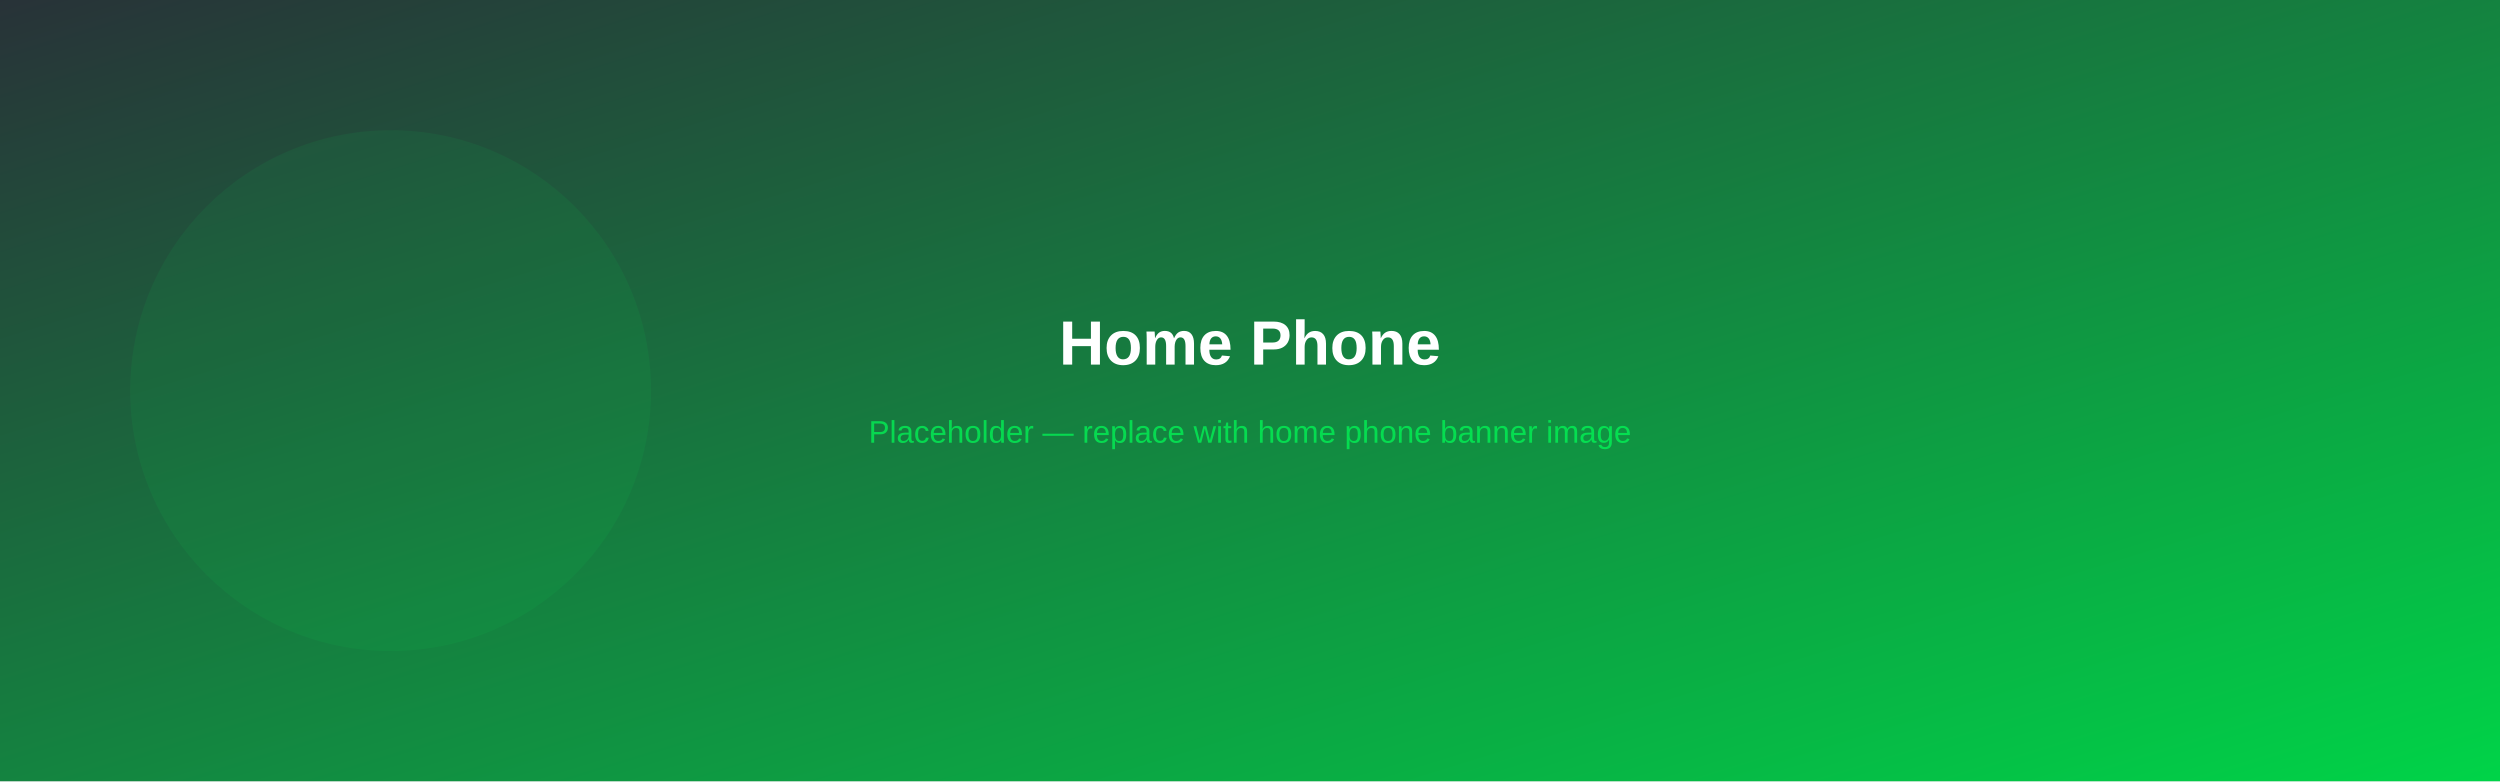
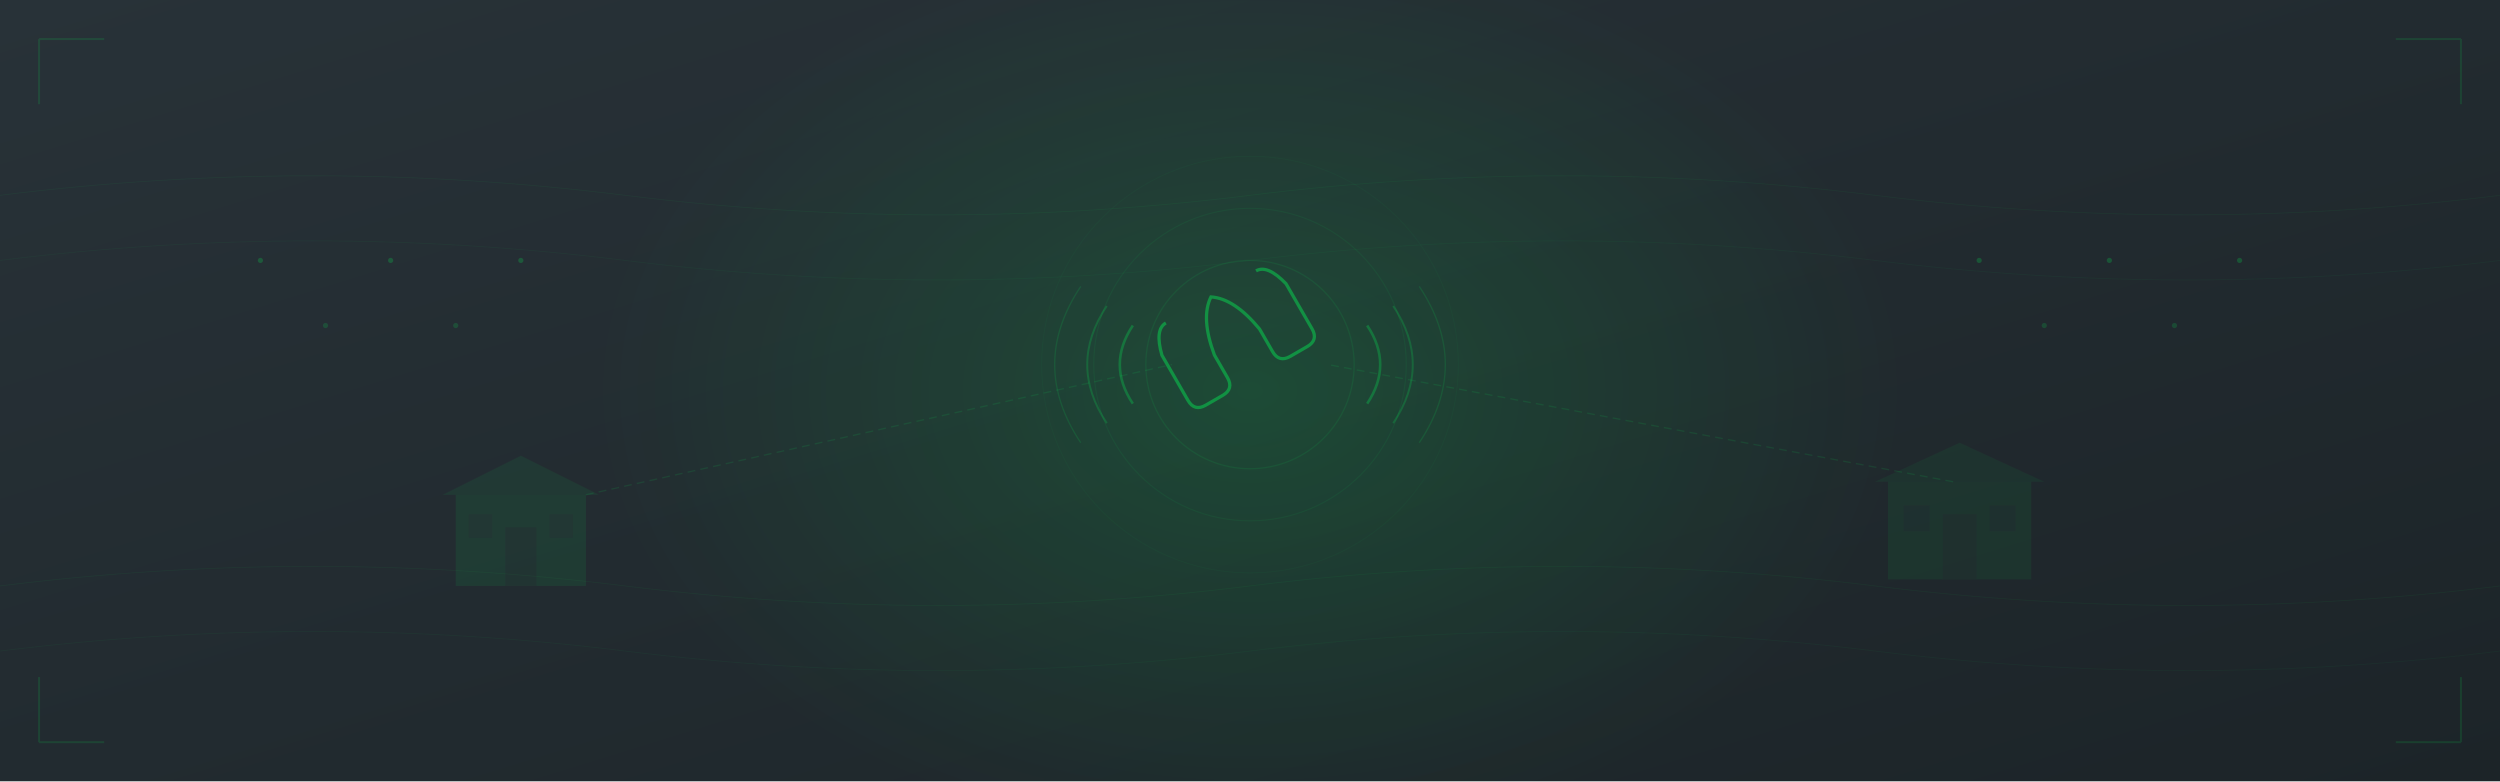
<svg xmlns="http://www.w3.org/2000/svg" viewBox="0 0 1920 600">
  <defs>
-     <linearGradient id="hero-home-phone-bg" x1="0%" y1="0%" x2="100%" y2="100%">
-       <stop offset="0%" style="stop-color:#283238" />
-       <stop offset="100%" style="stop-color:#00D448" />
+     <linearGradient id="hp-bg" x1="0%" y1="0%" x2="100%" y2="100%">
+       <stop offset="0%" stop-color="#283238" />
+       <stop offset="100%" stop-color="#1C2428" />
    </linearGradient>
+     <radialGradient id="hp-warm" cx="50%" cy="50%" r="50%">
+       <stop offset="0%" stop-color="#00FF57" stop-opacity="0.15" />
+       <stop offset="100%" stop-color="#00FF57" stop-opacity="0" />
+     </radialGradient>
  </defs>
-   <rect width="1920" height="600" fill="url(#hero-home-phone-bg)" />
-   <circle cx="300" cy="300" r="200" fill="#00FF57" opacity="0.06" />
-   <text x="960" y="280" font-family="Arial, sans-serif" font-weight="bold" font-size="48" fill="#ffffff" text-anchor="middle">Home Phone</text>
-   <text x="960" y="340" font-family="Arial, sans-serif" font-size="24" fill="#00FF57" text-anchor="middle" opacity="0.7">Placeholder — replace with home phone banner image</text>
+   <rect width="1920" height="600" fill="url(#hp-bg)" />
+   <ellipse cx="960" cy="300" rx="500" ry="350" fill="url(#hp-warm)" />
+   <path d="M0,150 Q240,120 480,150 Q720,180 960,150 Q1200,120 1440,150 Q1680,180 1920,150" fill="none" stroke="#00FF57" stroke-width="0.5" opacity="0.06" />
+   <path d="M0,200 Q240,170 480,200 Q720,230 960,200 Q1200,170 1440,200 Q1680,230 1920,200" fill="none" stroke="#00FF57" stroke-width="0.5" opacity="0.05" />
+   <path d="M0,450 Q240,420 480,450 Q720,480 960,450 Q1200,420 1440,450 Q1680,480 1920,450" fill="none" stroke="#00FF57" stroke-width="0.5" opacity="0.06" />
+   <path d="M0,500 Q240,470 480,500 Q720,530 960,500 Q1200,470 1440,500 Q1680,530 1920,500" fill="none" stroke="#00FF57" stroke-width="0.5" opacity="0.05" />
+   <g transform="translate(960, 280)">
+     <path d="M-40,-60 Q-50,-60 -55,-40 L-55,0 Q-55,10 -45,10 L-30,10 Q-20,10 -20,0 L-20,-20 Q-15,-50 0,-60 Q15,-50 20,-20 L20,0 Q20,10 30,10 L45,10 Q55,10 55,0 L55,-40 Q50,-60 40,-60" fill="none" stroke="#00FF57" stroke-width="2.5" opacity="0.4" transform="rotate(-30)" />
+   </g>
+   <path d="M870,250 Q850,280 870,310" fill="none" stroke="#00FF57" stroke-width="2" opacity="0.25" />
+   <path d="M850,235 Q820,280 850,325" fill="none" stroke="#00FF57" stroke-width="1.5" opacity="0.18" />
+   <path d="M830,220 Q790,280 830,340" fill="none" stroke="#00FF57" stroke-width="1" opacity="0.12" />
+   <path d="M1050,250 Q1070,280 1050,310" fill="none" stroke="#00FF57" stroke-width="2" opacity="0.25" />
+   <path d="M1070,235 Q1100,280 1070,325" fill="none" stroke="#00FF57" stroke-width="1.5" opacity="0.18" />
+   <path d="M1090,220 Q1130,280 1090,340" fill="none" stroke="#00FF57" stroke-width="1" opacity="0.12" />
+   <g transform="translate(350, 350)" opacity="0.25">
+     <rect x="0" y="30" width="100" height="70" fill="#00FF57" opacity="0.3" />
+     <polygon points="-10,30 50,0 110,30" fill="#00FF57" opacity="0.25" />
+     <rect x="38" y="55" width="24" height="45" fill="#283238" opacity="0.5" />
+     <rect x="10" y="45" width="18" height="18" fill="#283238" opacity="0.4" />
+     <rect x="72" y="45" width="18" height="18" fill="#283238" opacity="0.4" />
+   </g>
+   <g transform="translate(1450, 340)" opacity="0.2">
+     <rect x="0" y="30" width="110" height="75" fill="#00FF57" opacity="0.3" />
+     <polygon points="-10,30 55,0 120,30" fill="#00FF57" opacity="0.25" />
+     <rect x="42" y="55" width="26" height="50" fill="#283238" opacity="0.5" />
+     <rect x="12" y="48" width="20" height="20" fill="#283238" opacity="0.4" />
+     <rect x="78" y="48" width="20" height="20" fill="#283238" opacity="0.4" />
+   </g>
+   <line x1="450" y1="380" x2="900" y2="280" stroke="#00FF57" stroke-width="1" opacity="0.1" stroke-dasharray="6 4" />
+   <line x1="1500" y1="370" x2="1020" y2="280" stroke="#00FF57" stroke-width="1" opacity="0.1" stroke-dasharray="6 4" />
+   <circle cx="200" cy="200" r="2" fill="#00FF57" opacity="0.2" />
+   <circle cx="250" cy="250" r="2" fill="#00FF57" opacity="0.15" />
+   <circle cx="300" cy="200" r="2" fill="#00FF57" opacity="0.2" />
+   <circle cx="350" cy="250" r="2" fill="#00FF57" opacity="0.15" />
+   <circle cx="400" cy="200" r="2" fill="#00FF57" opacity="0.2" />
+   <circle cx="1520" cy="200" r="2" fill="#00FF57" opacity="0.2" />
+   <circle cx="1570" cy="250" r="2" fill="#00FF57" opacity="0.15" />
+   <circle cx="1620" cy="200" r="2" fill="#00FF57" opacity="0.2" />
+   <circle cx="1670" cy="250" r="2" fill="#00FF57" opacity="0.15" />
+   <circle cx="1720" cy="200" r="2" fill="#00FF57" opacity="0.2" />
+   <circle cx="960" cy="280" r="80" fill="none" stroke="#00FF57" stroke-width="1" opacity="0.08" />
+   <circle cx="960" cy="280" r="120" fill="none" stroke="#00FF57" stroke-width="0.8" opacity="0.06" />
+   <circle cx="960" cy="280" r="160" fill="none" stroke="#00FF57" stroke-width="0.5" opacity="0.04" />
+   <path d="M30,30 L80,30 M30,30 L30,80" fill="none" stroke="#00FF57" stroke-width="1.5" opacity="0.12" />
+   <path d="M1890,30 L1840,30 M1890,30 L1890,80" fill="none" stroke="#00FF57" stroke-width="1.5" opacity="0.12" />
+   <path d="M30,570 L80,570 M30,570 L30,520" fill="none" stroke="#00FF57" stroke-width="1.5" opacity="0.12" />
+   <path d="M1890,570 L1840,570 M1890,570 L1890,520" fill="none" stroke="#00FF57" stroke-width="1.5" opacity="0.12" />
</svg>
